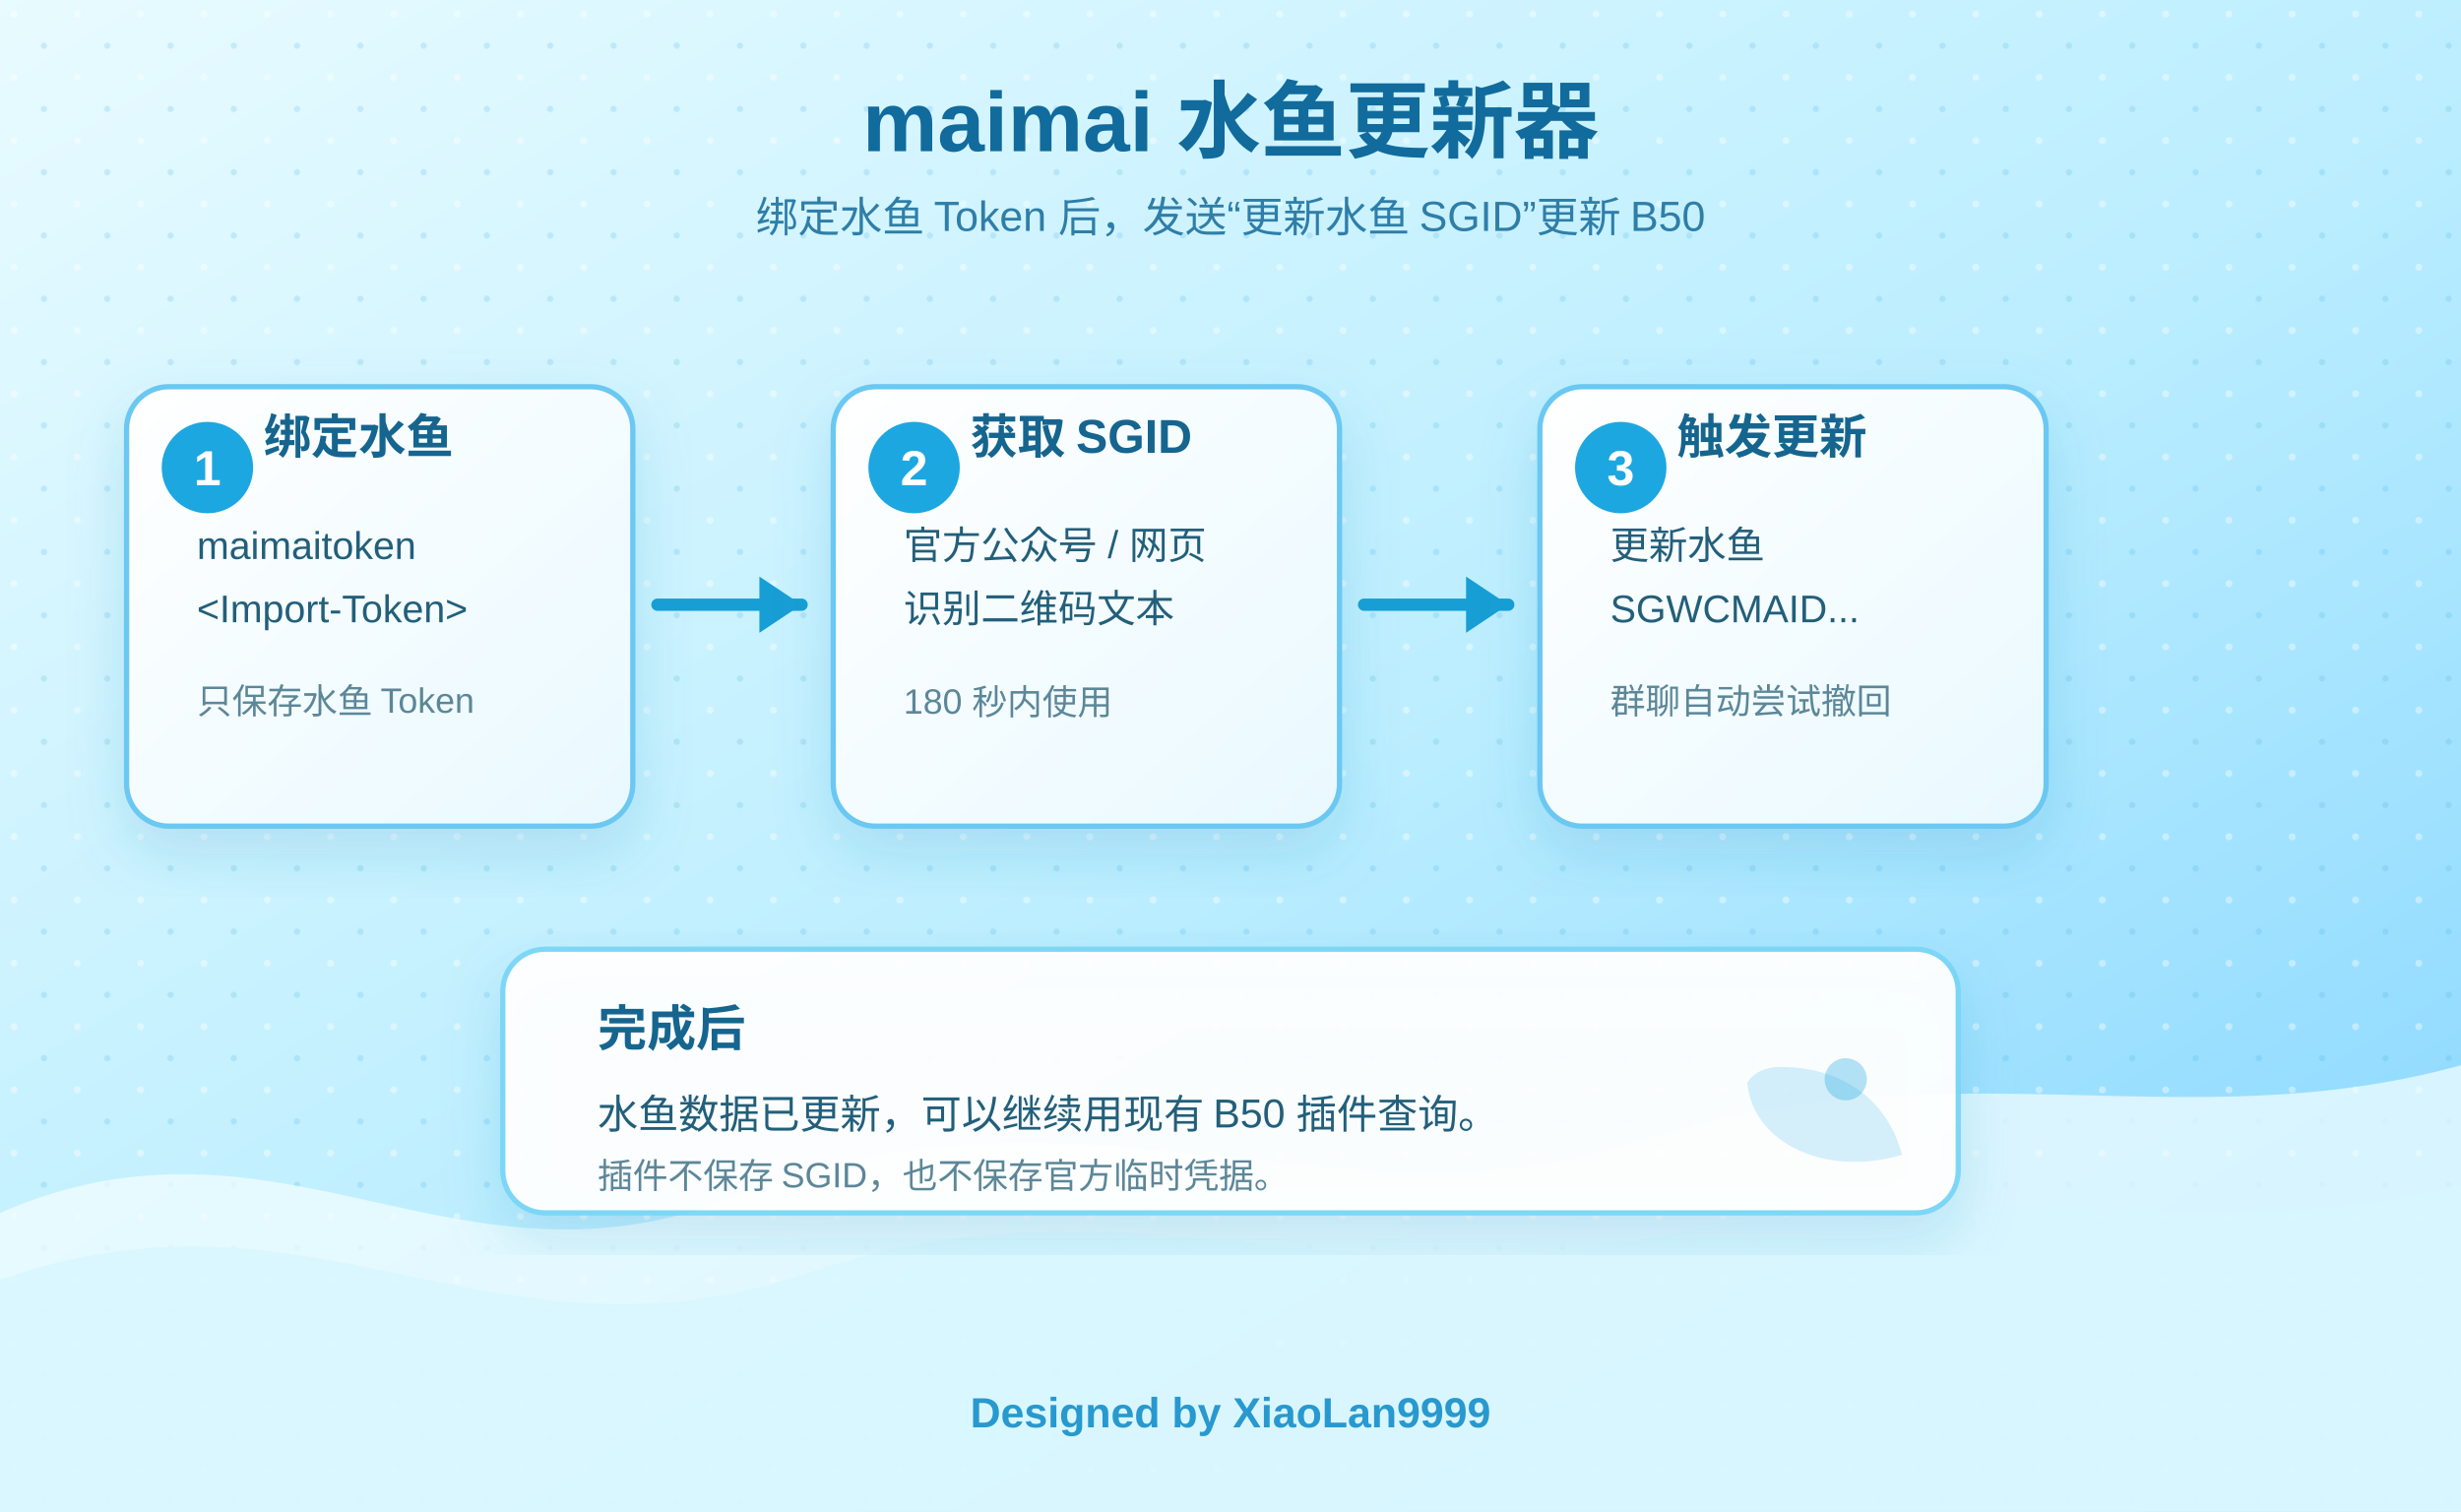
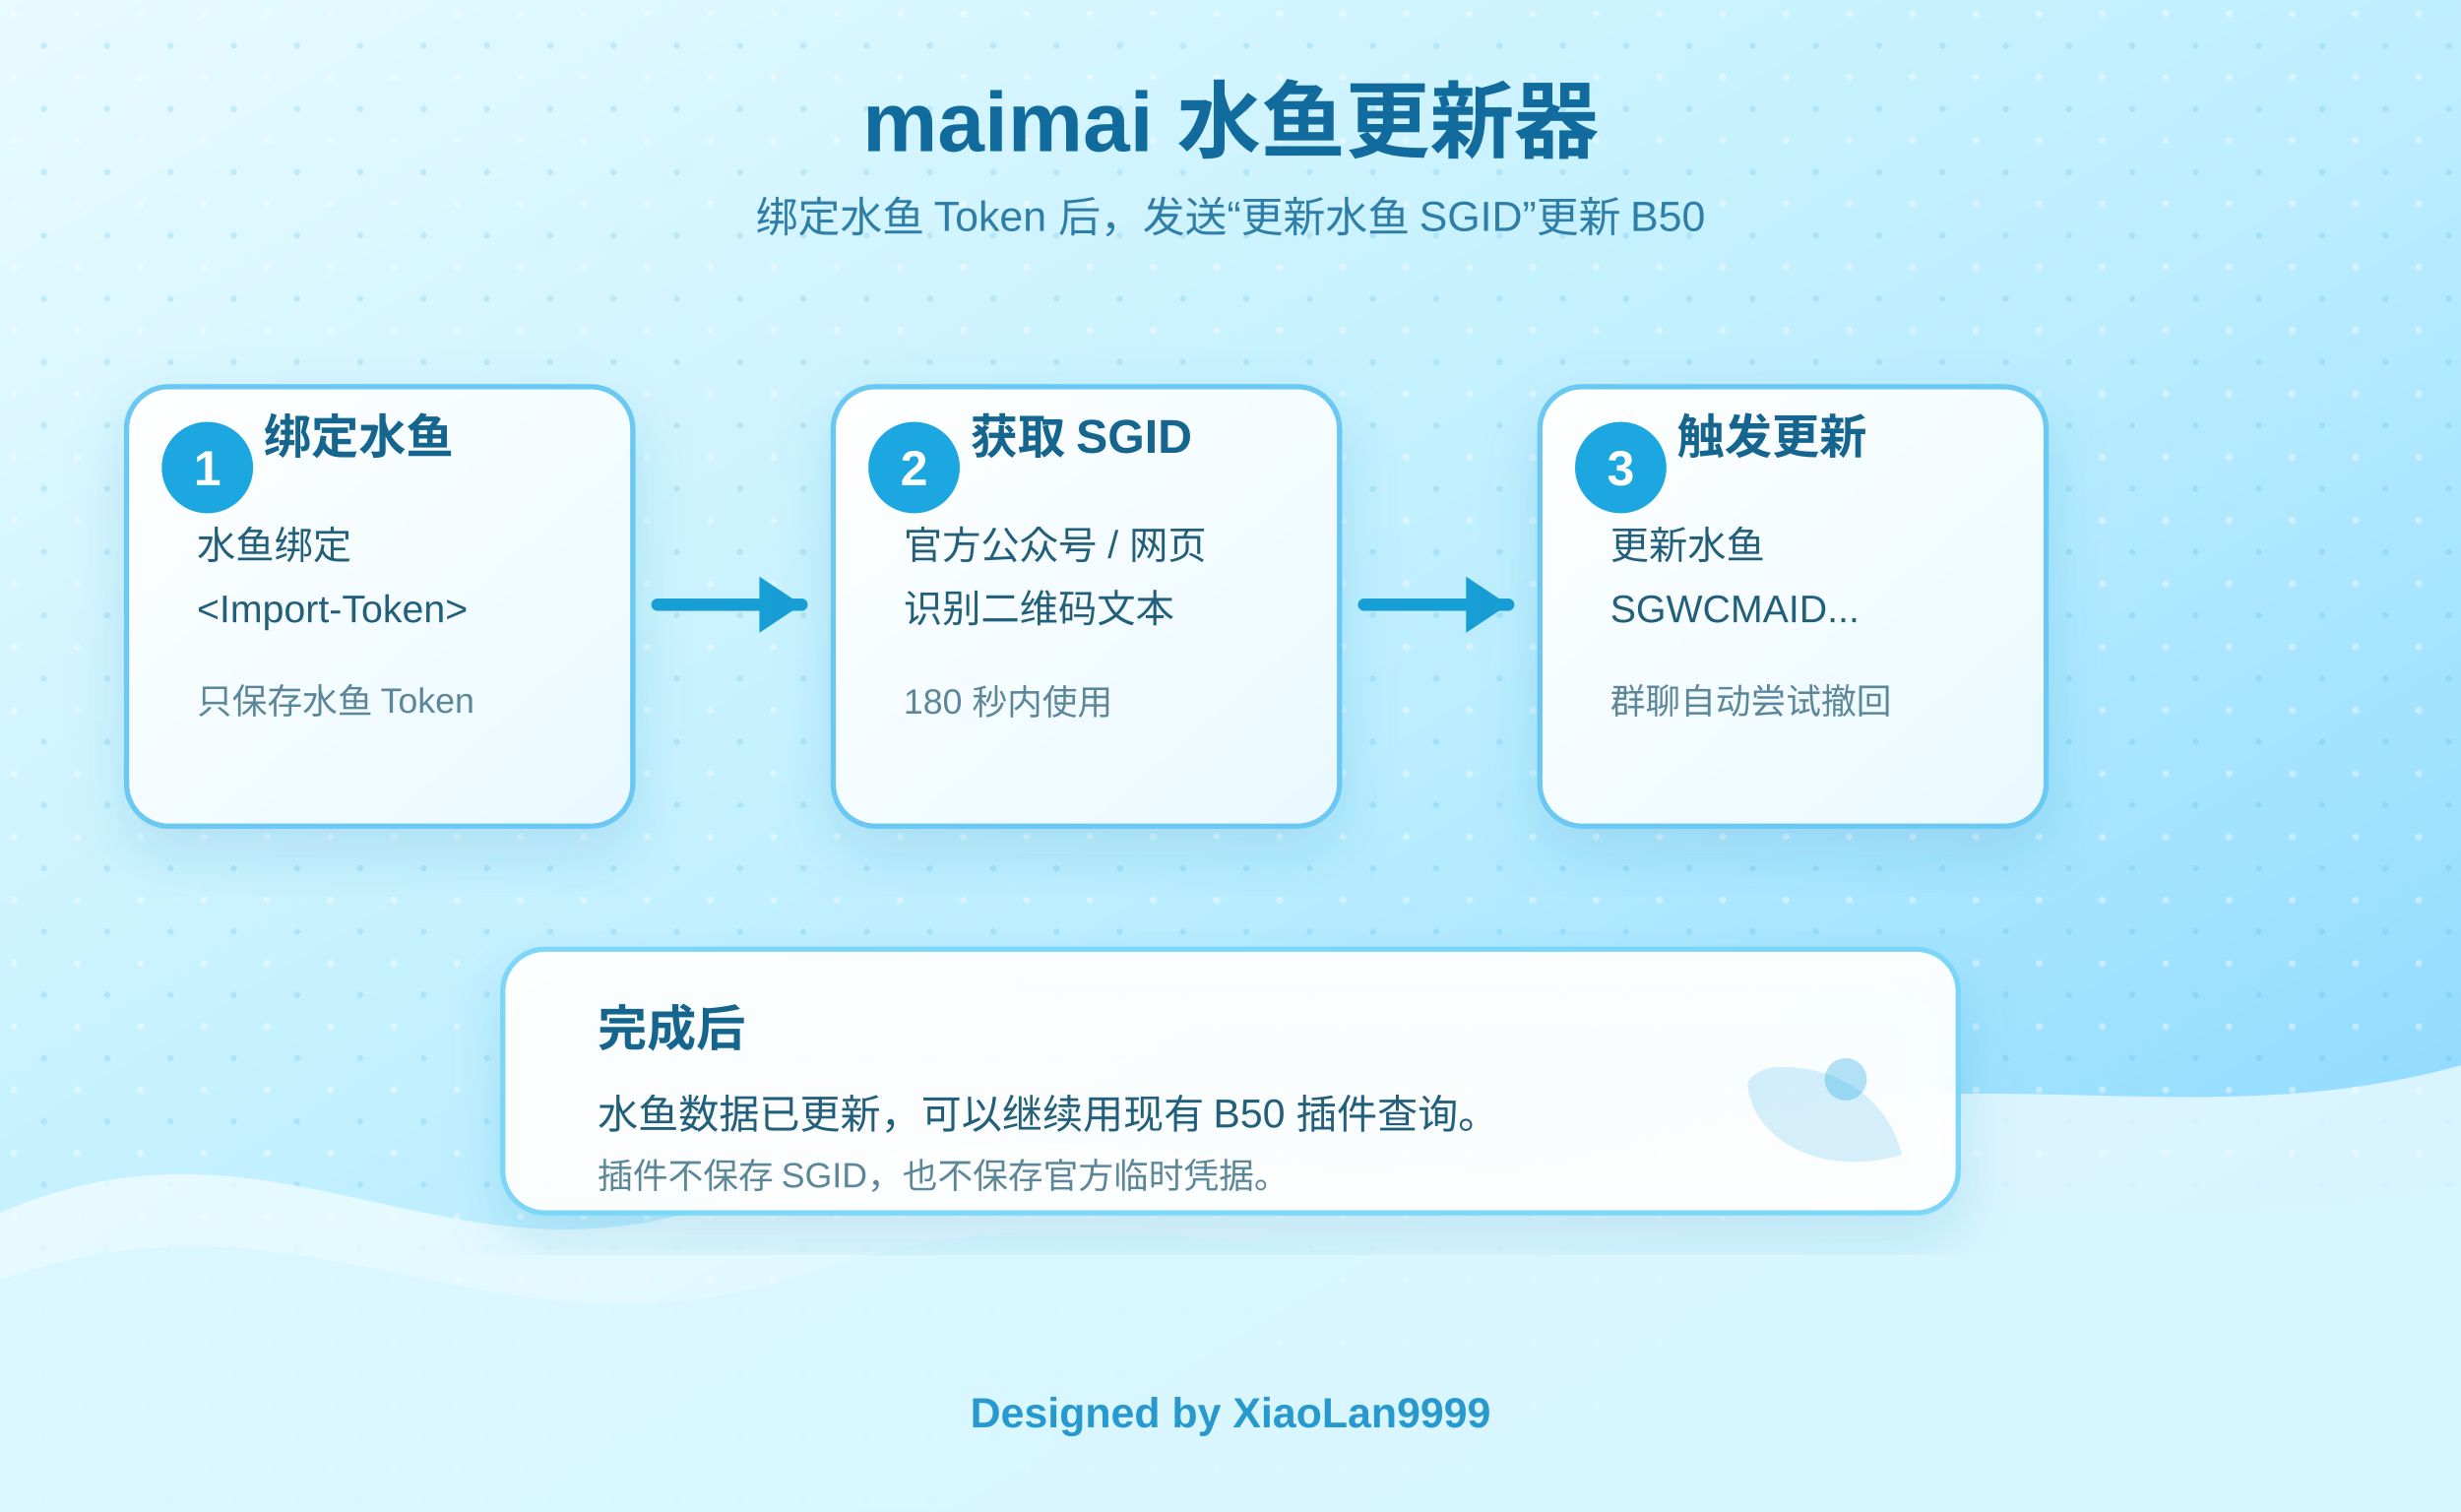
<svg xmlns="http://www.w3.org/2000/svg" width="1400" height="860" viewBox="0 0 1400 860" role="img" aria-labelledby="title desc">
  <defs>
    <linearGradient id="bg" x1="0" y1="0" x2="1" y2="1">
      <stop offset="0%" stop-color="#e8fbff" />
      <stop offset="52%" stop-color="#bceeff" />
      <stop offset="100%" stop-color="#82d4ff" />
    </linearGradient>
    <linearGradient id="card" x1="0" y1="0" x2="1" y2="1">
      <stop offset="0%" stop-color="#ffffff" />
      <stop offset="100%" stop-color="#e9f9ff" />
    </linearGradient>
    <filter id="shadow" x="-12%" y="-16%" width="124%" height="132%">
      <feDropShadow dx="0" dy="14" stdDeviation="16" flood-color="#2f8fbd" flood-opacity="0.18" />
    </filter>
    <pattern id="dots" width="36" height="36" patternUnits="userSpaceOnUse">
      <circle cx="8" cy="8" r="2" fill="#ffffff" opacity="0.55" />
      <circle cx="25" cy="26" r="1.8" fill="#3aa9dd" opacity="0.25" />
    </pattern>
  </defs>
  <rect width="1400" height="860" fill="url(#bg)" />
  <rect width="1400" height="860" fill="url(#dots)" opacity="0.72" />
  <path d="M0 690 C160 620 260 745 420 680 C610 603 760 705 930 650 C1110 592 1240 650 1400 606 L1400 860 L0 860 Z" fill="#f2fdff" opacity="0.72" />
  <path d="M0 728 C180 665 280 785 460 724 C640 664 760 742 940 704 C1125 665 1250 712 1400 674 L1400 860 L0 860 Z" fill="#d8f6ff" opacity="0.82" />
  <text x="700" y="86" text-anchor="middle" font-family="'Microsoft YaHei', 'Noto Sans SC', Arial, sans-serif" font-size="48" font-weight="800" fill="#116b9c">maimai 水鱼更新器</text>
  <text x="700" y="132" text-anchor="middle" font-family="'Microsoft YaHei', 'Noto Sans SC', Arial, sans-serif" font-size="24" fill="#2f7ea8">绑定水鱼 Token 后，发送“更新水鱼 SGID”更新 B50</text>
  <g font-family="'Microsoft YaHei', 'Noto Sans SC', Arial, sans-serif">
    <g filter="url(#shadow)">
      <rect x="72" y="220" width="288" height="250" rx="24" fill="url(#card)" stroke="#6ac8f2" stroke-width="3" />
      <circle cx="118" cy="266" r="26" fill="#1ba7e1" />
      <text x="118" y="276" text-anchor="middle" font-size="28" font-weight="800" fill="#ffffff">1</text>
      <text x="150" y="258" font-size="27" font-weight="800" fill="#12658f">绑定水鱼</text>
-       <text x="112" y="318" font-size="22" fill="#245f7a">maimaitoken</text>
+       <text x="112" y="318" font-size="22" fill="#245f7a">水鱼绑定</text>
      <text x="112" y="354" font-size="22" fill="#245f7a">&lt;Import-Token&gt;</text>
      <text x="112" y="406" font-size="20" fill="#5c8798">只保存水鱼 Token</text>
    </g>
    <path d="M374 344 L456 344" stroke="#179ed5" stroke-width="7" stroke-linecap="round" />
    <path d="M456 344 L432 328 L432 360 Z" fill="#179ed5" />
    <g filter="url(#shadow)">
      <rect x="474" y="220" width="288" height="250" rx="24" fill="url(#card)" stroke="#6ac8f2" stroke-width="3" />
      <circle cx="520" cy="266" r="26" fill="#1ba7e1" />
      <text x="520" y="276" text-anchor="middle" font-size="28" font-weight="800" fill="#ffffff">2</text>
      <text x="552" y="258" font-size="27" font-weight="800" fill="#12658f">获取 SGID</text>
      <text x="514" y="318" font-size="22" fill="#245f7a">官方公众号 / 网页</text>
      <text x="514" y="354" font-size="22" fill="#245f7a">识别二维码文本</text>
      <text x="514" y="406" font-size="20" fill="#5c8798">180 秒内使用</text>
    </g>
    <path d="M776 344 L858 344" stroke="#179ed5" stroke-width="7" stroke-linecap="round" />
    <path d="M858 344 L834 328 L834 360 Z" fill="#179ed5" />
    <g filter="url(#shadow)">
      <rect x="876" y="220" width="288" height="250" rx="24" fill="url(#card)" stroke="#6ac8f2" stroke-width="3" />
      <circle cx="922" cy="266" r="26" fill="#1ba7e1" />
      <text x="922" y="276" text-anchor="middle" font-size="28" font-weight="800" fill="#ffffff">3</text>
      <text x="954" y="258" font-size="27" font-weight="800" fill="#12658f">触发更新</text>
      <text x="916" y="318" font-size="22" fill="#245f7a">更新水鱼</text>
      <text x="916" y="354" font-size="22" fill="#245f7a">SGWCMAID...</text>
      <text x="916" y="406" font-size="20" fill="#5c8798">群聊自动尝试撤回</text>
    </g>
    <g filter="url(#shadow)">
      <rect x="286" y="540" width="828" height="150" rx="24" fill="#ffffff" opacity="0.94" stroke="#79d6f7" stroke-width="3" />
      <text x="340" y="595" font-size="28" font-weight="800" fill="#12658f">完成后</text>
      <text x="340" y="642" font-size="23" fill="#245f7a">水鱼数据已更新，可以继续用现有 B50 插件查询。</text>
      <text x="340" y="676" font-size="20" fill="#5c8798">插件不保存 SGID，也不保存官方临时凭据。</text>
      <path d="M1010 607 C1048 606 1074 626 1082 657 C1038 670 997 650 994 616 C997 611 1002 608 1010 607 Z" fill="#1ba7e1" opacity="0.18" />
      <circle cx="1050" cy="614" r="12" fill="#1ba7e1" opacity="0.32" />
    </g>
  </g>
  <text x="700" y="812" text-anchor="middle" font-family="'Microsoft YaHei', 'Noto Sans SC', Arial, sans-serif" font-size="24" font-weight="700" fill="#158fca" opacity="0.9">Designed by XiaoLan9999</text>
</svg>
